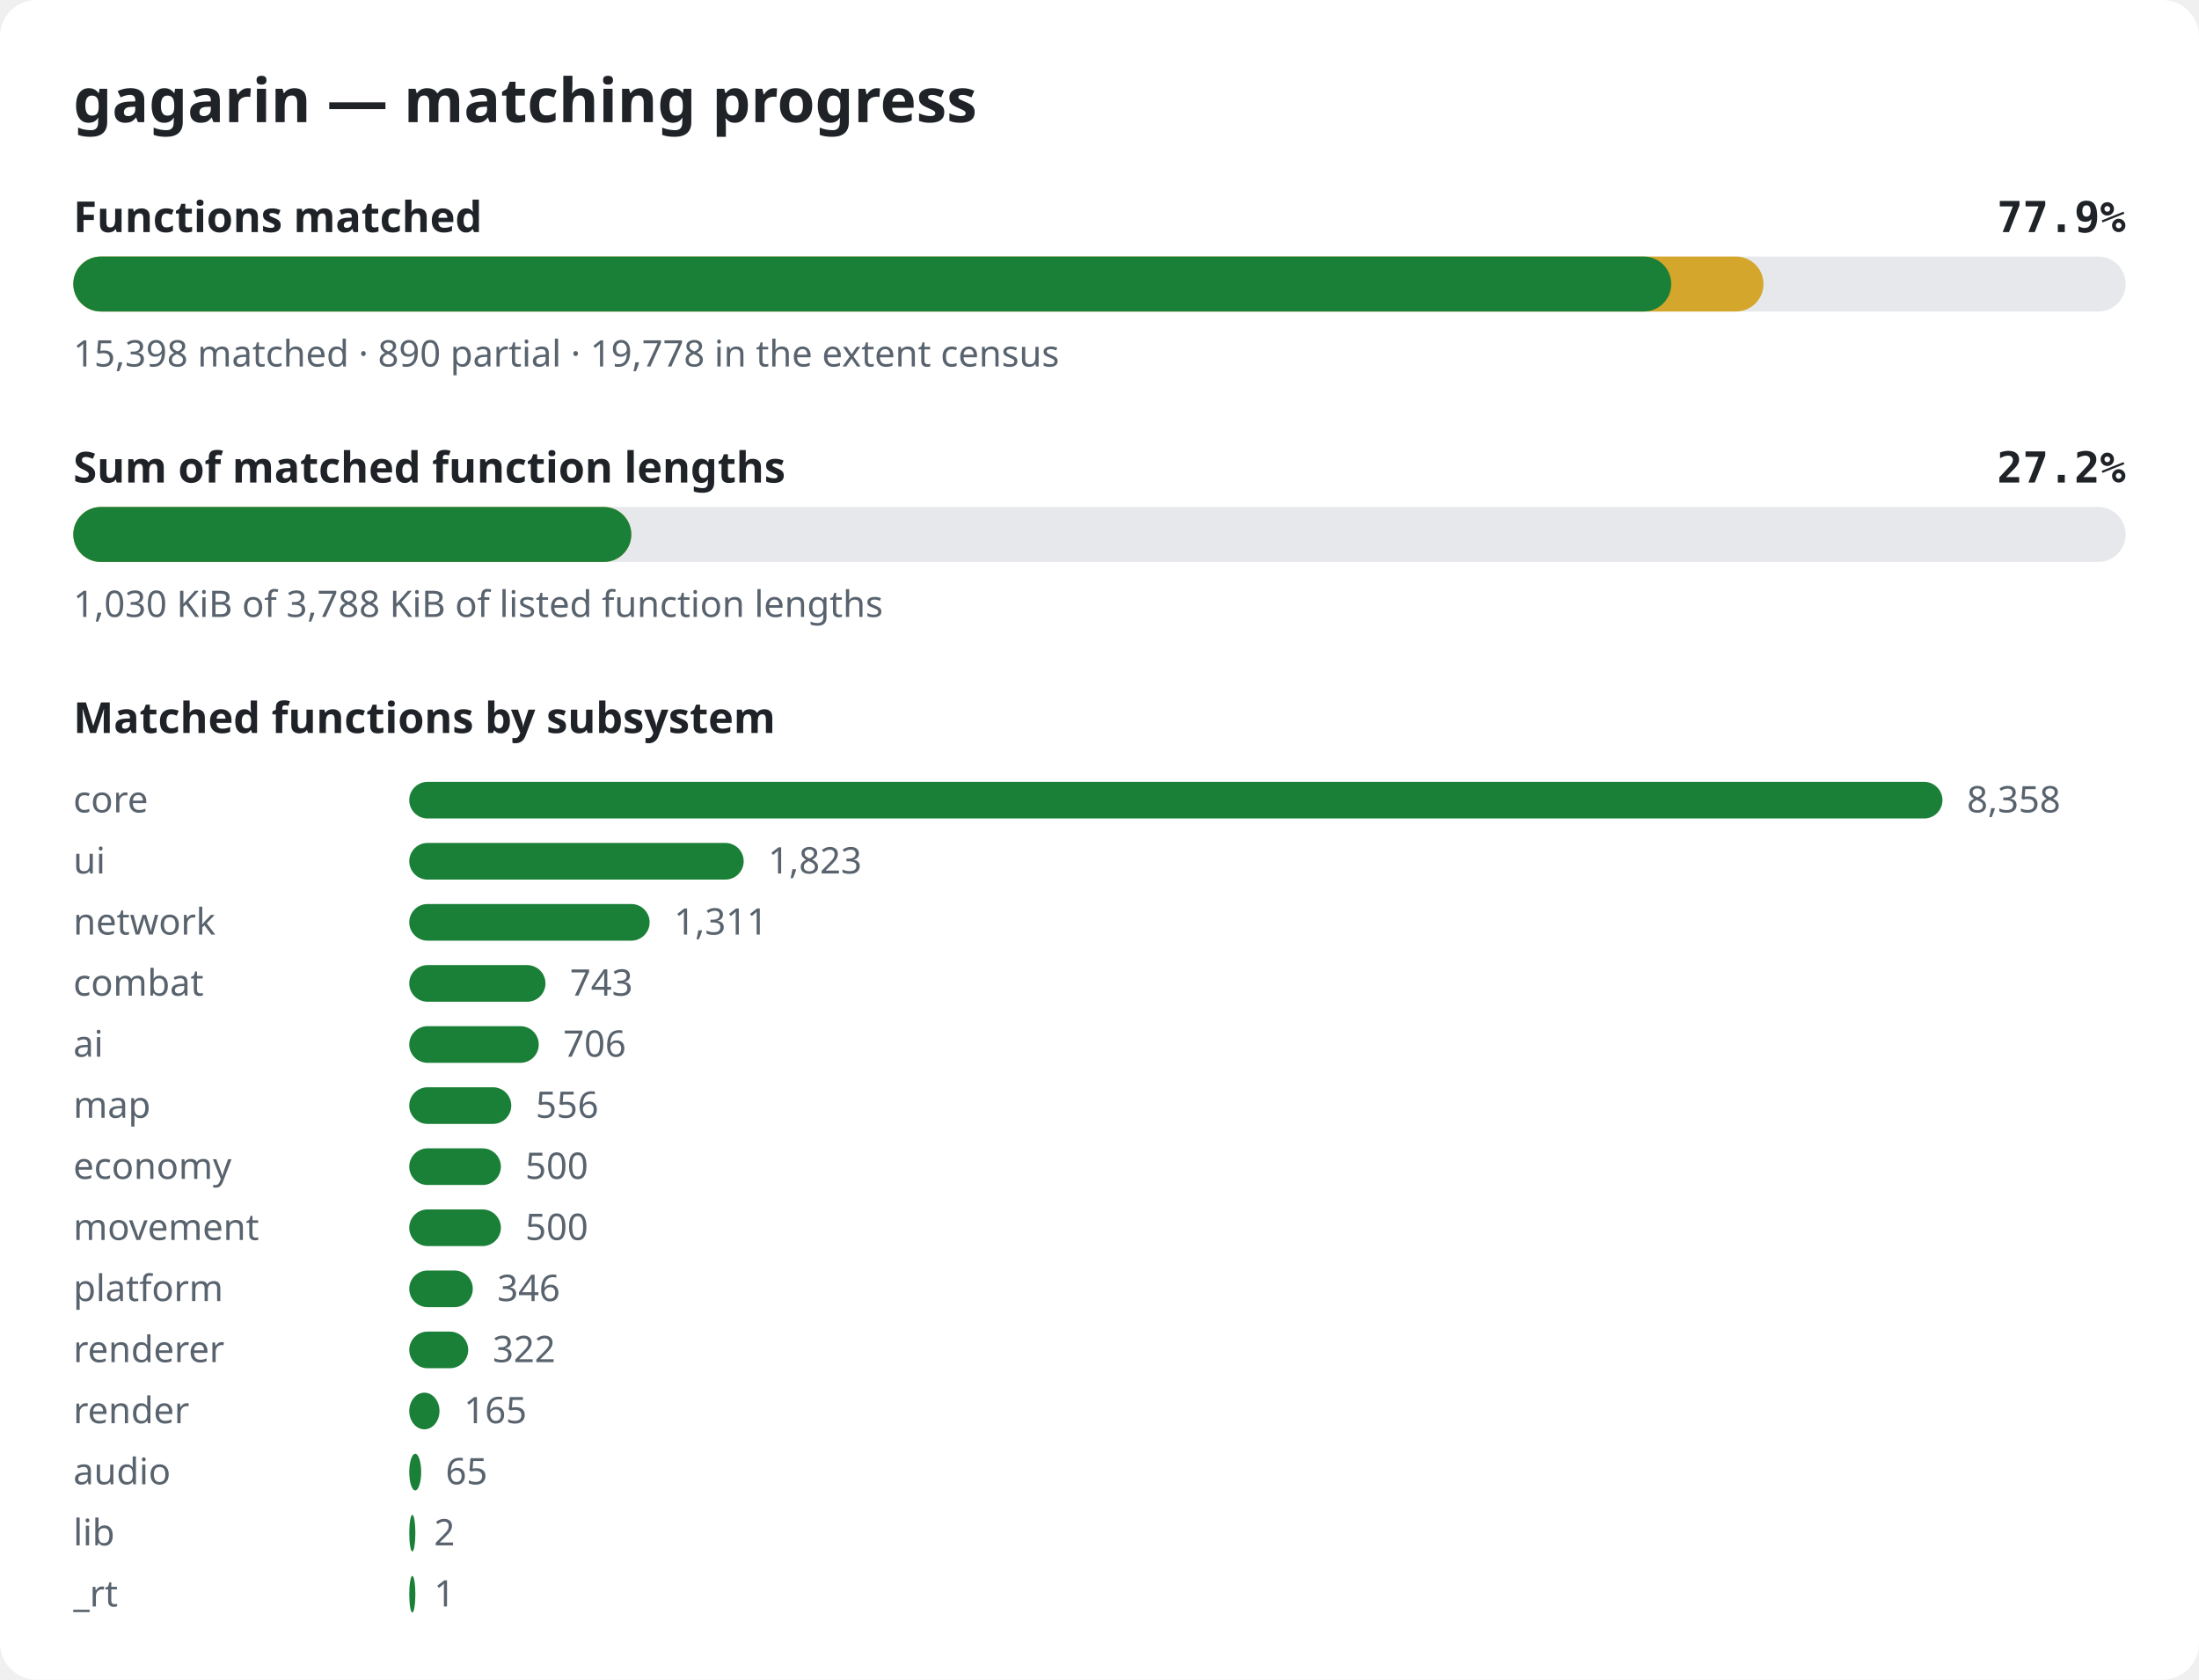
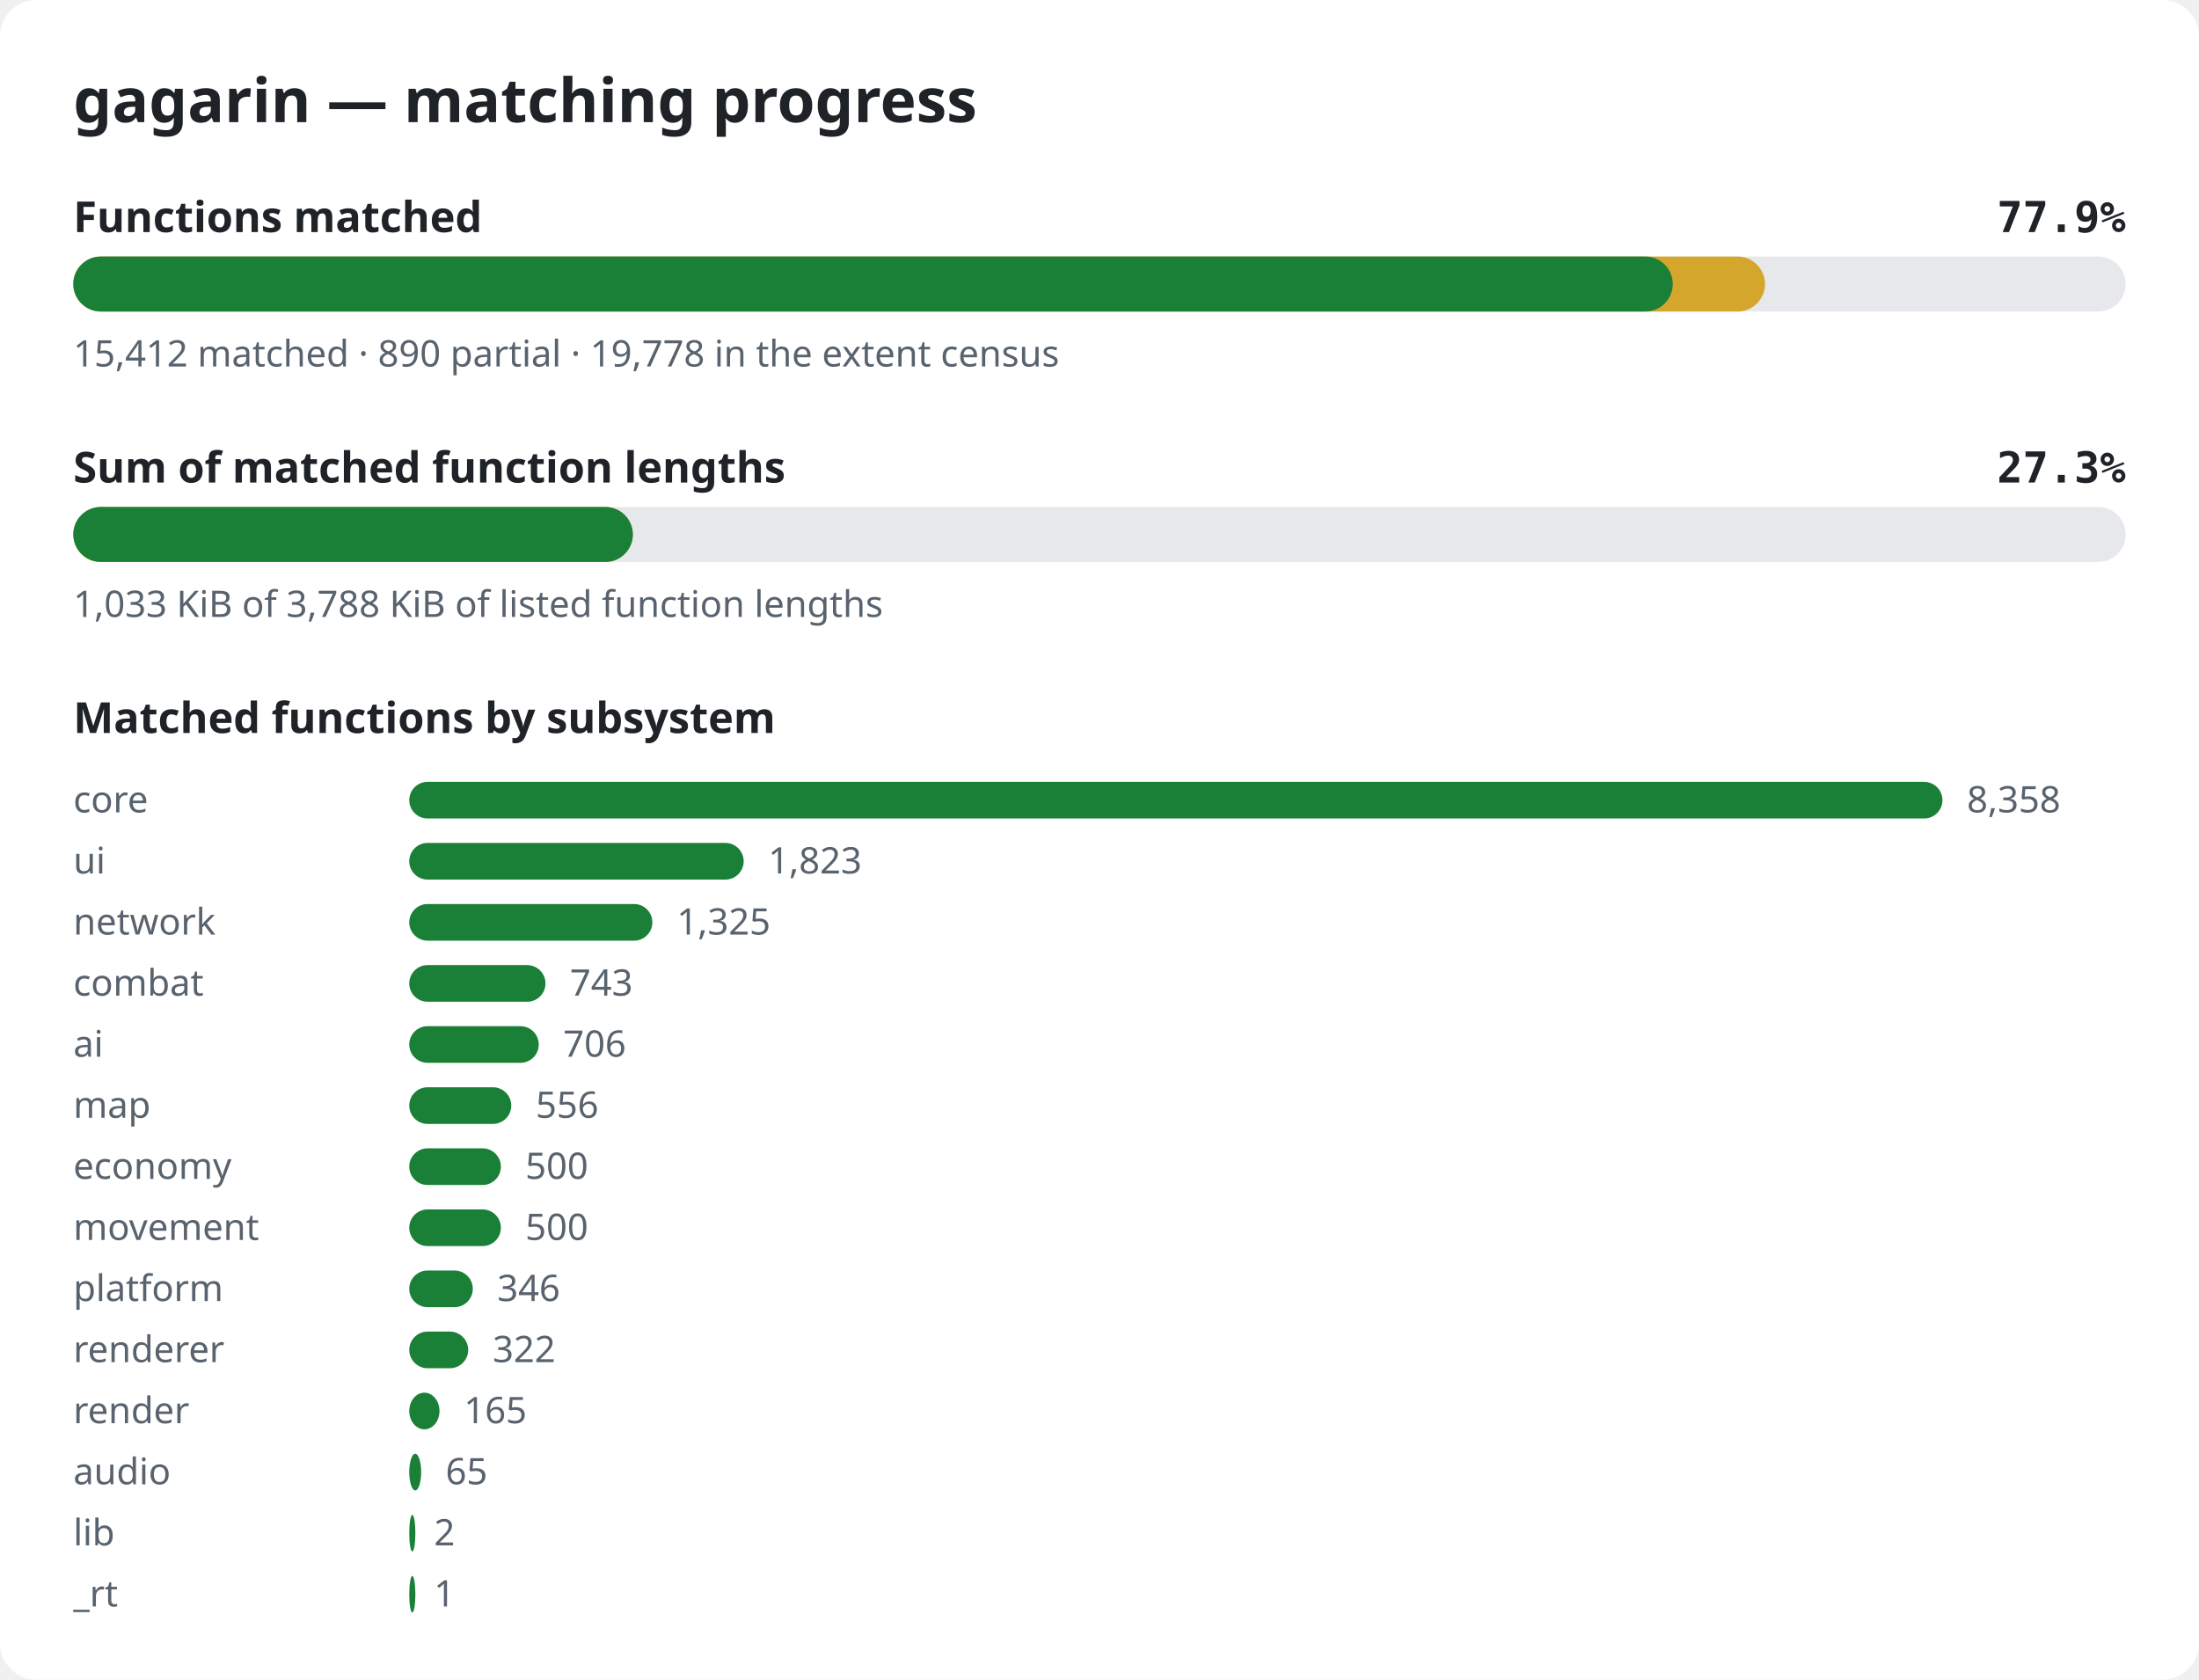
<svg xmlns="http://www.w3.org/2000/svg" width="720" height="550" viewBox="0 0 720 550" role="img" aria-label="gagarin matching progress">
  <style>.bg{fill:#ffffff}.title{font:600 20px sans-serif;fill:#1f2328}.label{font:600 14px sans-serif;fill:#1f2328}.pct{font:600 14px monospace;fill:#1f2328}.note{font:12px sans-serif;fill:#59636e}.track{fill:#e6e8eb}.done{fill:#1a7f37}.partial{fill:#d4a72c}@media (prefers-color-scheme: dark){.bg{fill:#0d1117}.title,.label,.pct{fill:#e6edf3}.note{fill:#9198a1}.track{fill:#262c36}.done{fill:#3fb950}.partial{fill:#d29922}}</style>
  <rect width="720" height="550" rx="12" class="bg" />
  <text x="24" y="40" class="title">gagarin — matching progress</text>
  <text x="24" y="76" class="label">Functions matched</text>
  <text x="696" y="76" class="pct" text-anchor="end">77.9%</text>
  <rect x="24" y="84" width="672" height="18" rx="9" class="track" />
-   <rect x="24" y="84" width="553.4" height="18" rx="9" class="partial" />
-   <rect x="24" y="84" width="523.2" height="18" rx="9" class="done" />
-   <text x="24" y="120" class="note">15,398 matched · 890 partial · 19,778 in the extent census</text>
+   <rect x="24" y="84" width="553.9" height="18" rx="9" class="partial" />
+   <rect x="24" y="84" width="523.7" height="18" rx="9" class="done" />
+   <text x="24" y="120" class="note">15,412 matched · 890 partial · 19,778 in the extent census</text>
  <text x="24" y="158" class="label">Sum of matched function lengths</text>
-   <text x="696" y="158" class="pct" text-anchor="end">27.2%</text>
+   <text x="696" y="158" class="pct" text-anchor="end">27.3%</text>
  <rect x="24" y="166" width="672" height="18" rx="9" class="track" />
-   <rect x="24" y="166" width="182.7" height="18" rx="9" class="partial" />
-   <rect x="24" y="166" width="182.7" height="18" rx="9" class="done" />
-   <text x="24" y="202" class="note">1,030 KiB of 3,788 KiB of listed function lengths</text>
+   <rect x="24" y="166" width="183.2" height="18" rx="9" class="partial" />
+   <rect x="24" y="166" width="183.2" height="18" rx="9" class="done" />
+   <text x="24" y="202" class="note">1,033 KiB of 3,788 KiB of listed function lengths</text>
  <text x="24" y="240" class="label">Matched functions by subsystem</text>
  <text x="24" y="266" class="note">core</text>
  <rect x="134" y="256" width="502.0" height="12" rx="6" class="done" />
  <text x="644.0" y="266" class="note">8,358</text>
  <text x="24" y="286" class="note">ui</text>
  <rect x="134" y="276" width="109.5" height="12" rx="6" class="done" />
  <text x="251.5" y="286" class="note">1,823</text>
  <text x="24" y="306" class="note">network</text>
-   <rect x="134" y="296" width="78.7" height="12" rx="6" class="done" />
-   <text x="220.7" y="306" class="note">1,311</text>
+   <rect x="134" y="296" width="79.6" height="12" rx="6" class="done" />
+   <text x="221.6" y="306" class="note">1,325</text>
  <text x="24" y="326" class="note">combat</text>
  <rect x="134" y="316" width="44.6" height="12" rx="6" class="done" />
  <text x="186.6" y="326" class="note">743</text>
  <text x="24" y="346" class="note">ai</text>
  <rect x="134" y="336" width="42.4" height="12" rx="6" class="done" />
  <text x="184.4" y="346" class="note">706</text>
  <text x="24" y="366" class="note">map</text>
  <rect x="134" y="356" width="33.4" height="12" rx="6" class="done" />
  <text x="175.4" y="366" class="note">556</text>
  <text x="24" y="386" class="note">economy</text>
  <rect x="134" y="376" width="30.0" height="12" rx="6" class="done" />
  <text x="172.0" y="386" class="note">500</text>
  <text x="24" y="406" class="note">movement</text>
  <rect x="134" y="396" width="30.0" height="12" rx="6" class="done" />
  <text x="172.0" y="406" class="note">500</text>
  <text x="24" y="426" class="note">platform</text>
  <rect x="134" y="416" width="20.8" height="12" rx="6" class="done" />
  <text x="162.8" y="426" class="note">346</text>
  <text x="24" y="446" class="note">renderer</text>
  <rect x="134" y="436" width="19.3" height="12" rx="6" class="done" />
  <text x="161.3" y="446" class="note">322</text>
  <text x="24" y="466" class="note">render</text>
  <rect x="134" y="456" width="9.9" height="12" rx="6" class="done" />
  <text x="151.9" y="466" class="note">165</text>
  <text x="24" y="486" class="note">audio</text>
  <rect x="134" y="476" width="3.9" height="12" rx="6" class="done" />
  <text x="145.9" y="486" class="note">65</text>
  <text x="24" y="506" class="note">lib</text>
  <rect x="134" y="496" width="2.0" height="12" rx="6" class="done" />
  <text x="142.1" y="506" class="note">2</text>
  <text x="24" y="526" class="note">_rt</text>
  <rect x="134" y="516" width="2.0" height="12" rx="6" class="done" />
  <text x="142.1" y="526" class="note">1</text>
</svg>
